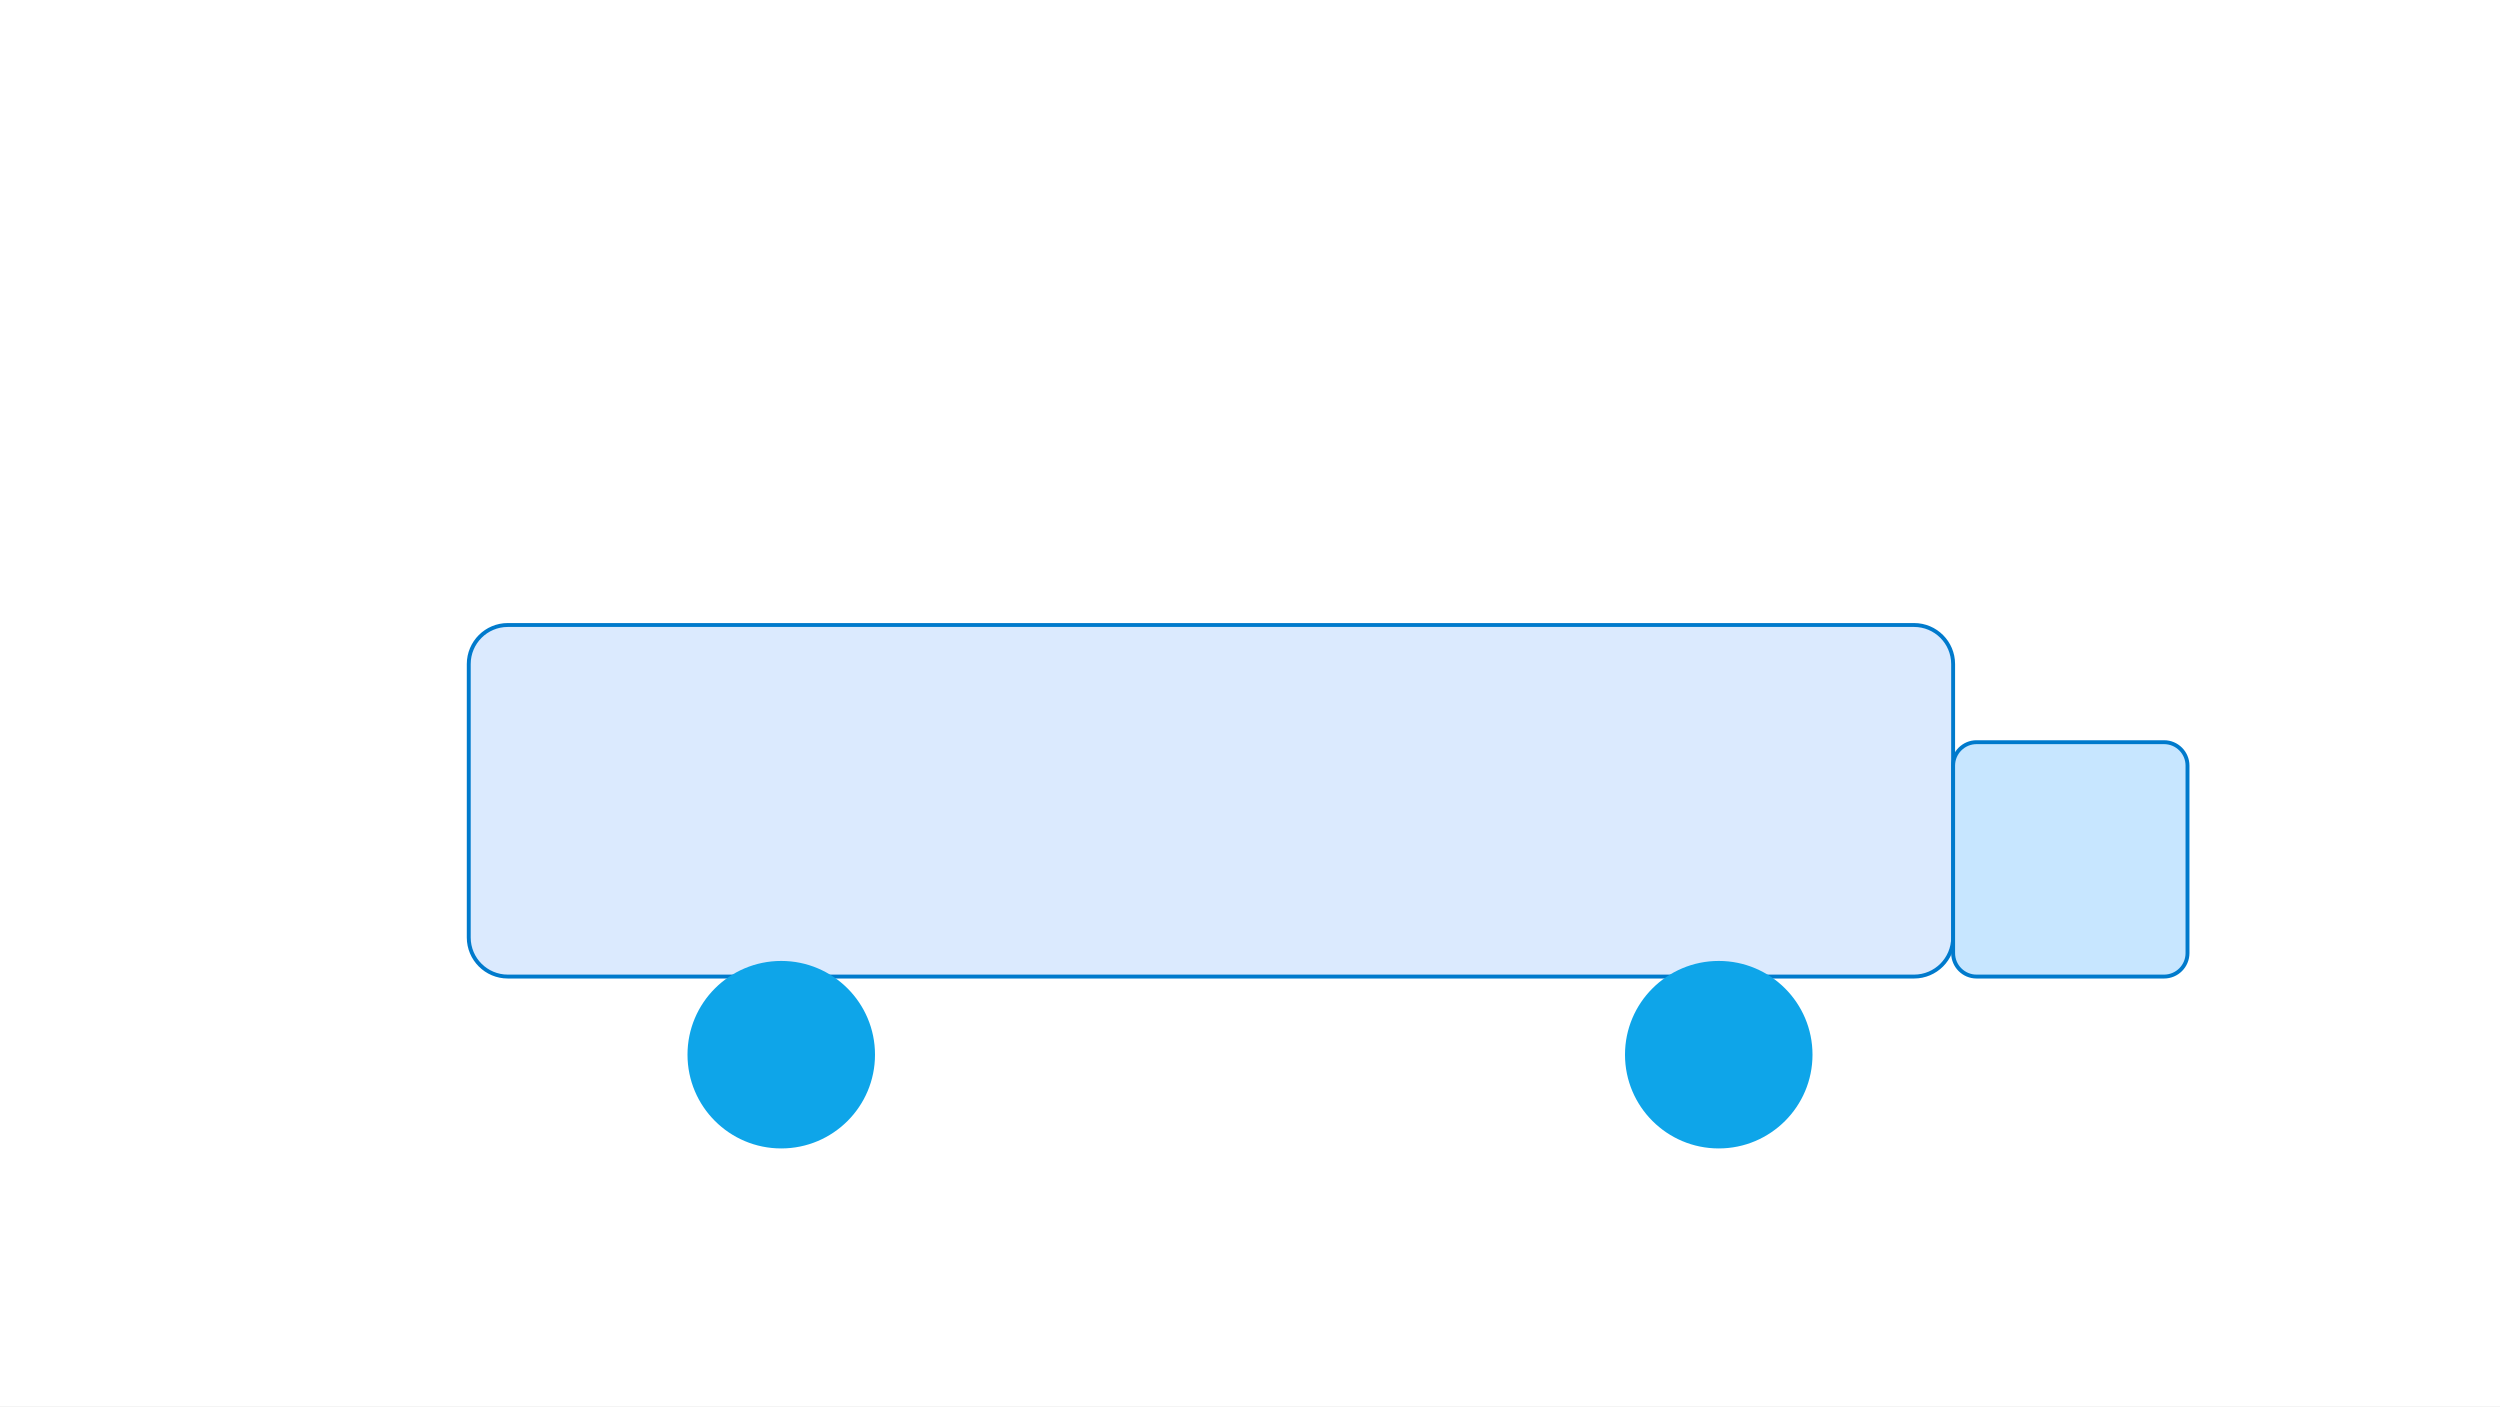
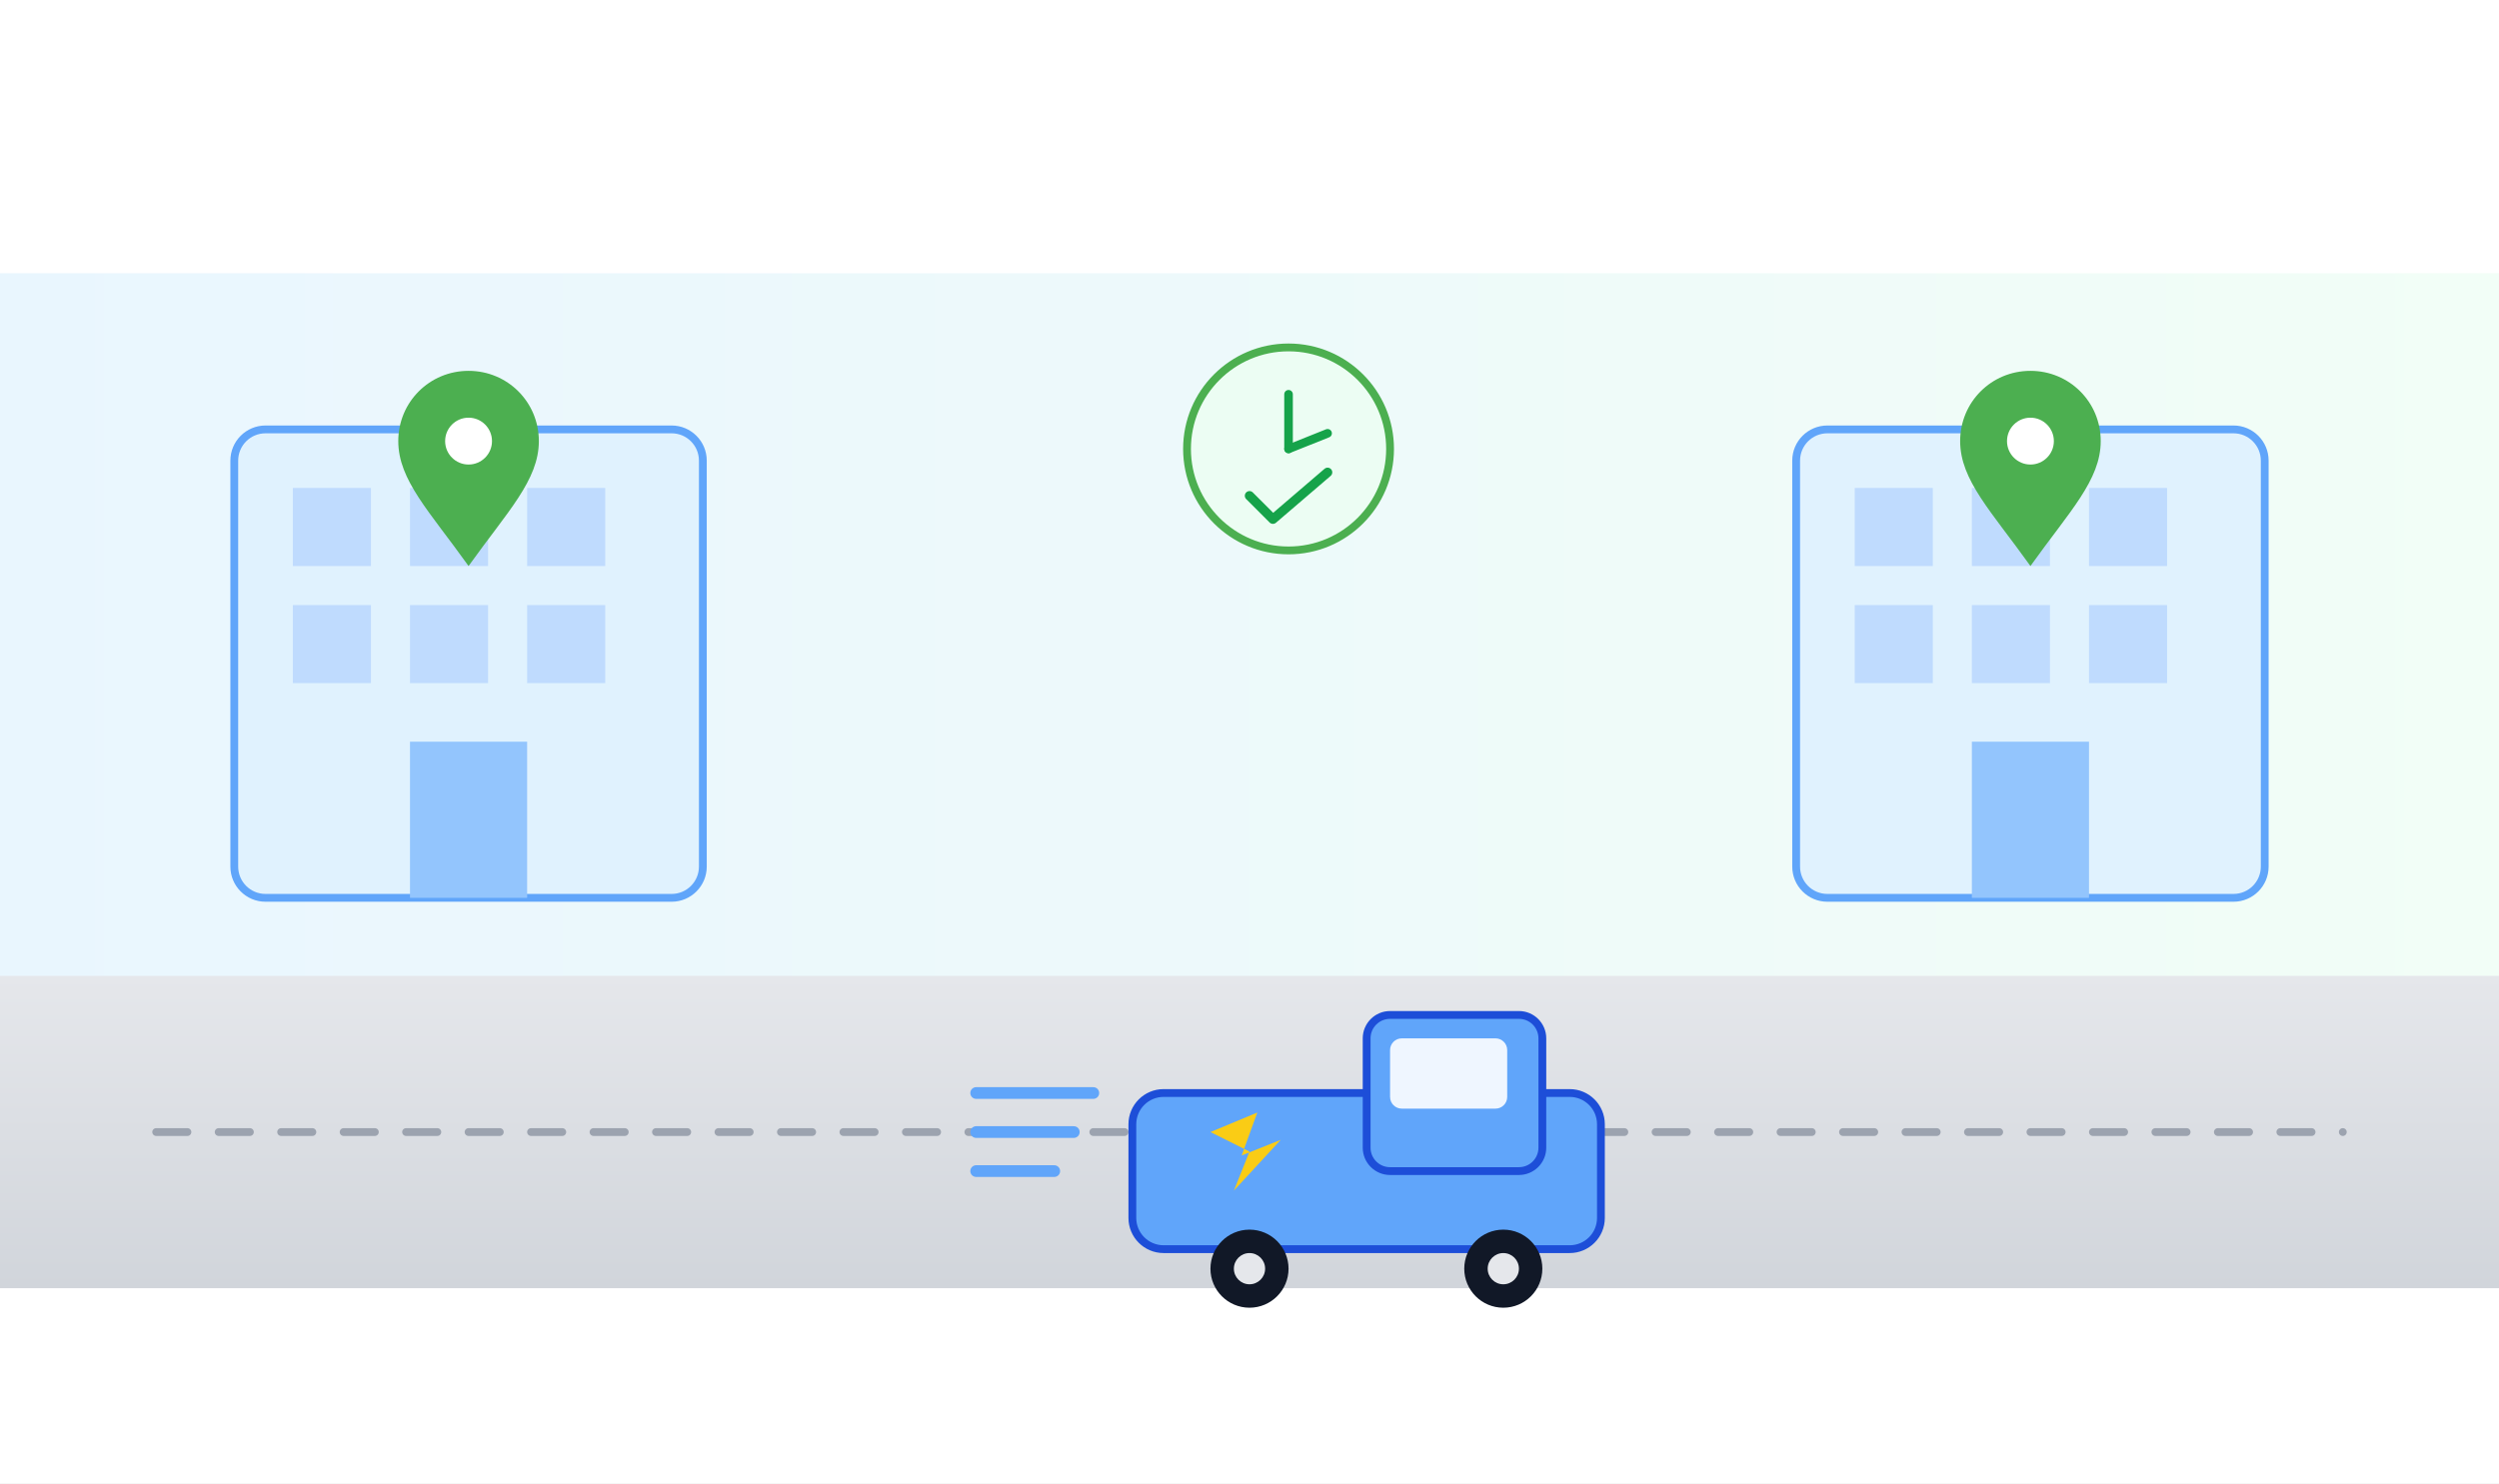
- <svg xmlns="http://www.w3.org/2000/svg" width="640" height="360" viewBox="0 0 640 360">
-   <rect width="640" height="360" fill="#fff" />
-   <rect x="120" y="160" width="380" height="90" rx="10" fill="#dbeafe" stroke="#007ACC" />
-   <rect x="500" y="190" width="60" height="60" rx="6" fill="#c7e6ff" stroke="#007ACC" />
-   <circle cx="200" cy="270" r="24" fill="#0ea5e9" />
-   <circle cx="440" cy="270" r="24" fill="#0ea5e9" />
+ <svg xmlns="http://www.w3.org/2000/svg" width="640" height="380" viewBox="0 0 640 380">
+   <rect width="640" height="380" fill="#ffffff" />
+   <defs>
+     <linearGradient id="bgGrad" x1="0%" y1="0%" x2="100%" y2="0%">
+       <stop offset="0%" stop-color="#E0F2FE" />
+       <stop offset="100%" stop-color="#ECFDF3" />
+     </linearGradient>
+     <linearGradient id="roadGrad" x1="0%" y1="0%" x2="0%" y2="100%">
+       <stop offset="0%" stop-color="#E5E7EB" />
+       <stop offset="100%" stop-color="#D1D5DB" />
+     </linearGradient>
+     <style>
+       .building {
+         fill: #E0F2FE;
+         stroke: #60a5fa;
+         stroke-width: 2;
+         rx: 8;
+         ry: 8;
+       }
+       .window {
+         fill: #bfdbfe;
+       }
+       .pin {
+         fill: #4CAF50;
+       }
+       .pin-center {
+         fill: #ffffff;
+       }
+       .van-body {
+         fill: #60a5fa;
+         stroke: #1d4ed8;
+         stroke-width: 2;
+         stroke-linejoin: round;
+       }
+       .van-wheel {
+         fill: #111827;
+       }
+       .van-window {
+         fill: #eff6ff;
+       }
+       .speed-line {
+         stroke: #60a5fa;
+         stroke-width: 3;
+         stroke-linecap: round;
+       }
+       .road-line {
+         stroke: #9ca3af;
+         stroke-width: 2;
+         stroke-linecap: round;
+         stroke-dasharray: 8 8;
+       }
+       .clock {
+         fill: #ECFDF3;
+         stroke: #4CAF50;
+         stroke-width: 2;
+       }
+       .clock-hand {
+         stroke: #16a34a;
+         stroke-width: 2.2;
+         stroke-linecap: round;
+       }
+       .check {
+         fill: none;
+         stroke: #16a34a;
+         stroke-width: 2.4;
+         stroke-linecap: round;
+         stroke-linejoin: round;
+       }
+     </style>
+   </defs>
+   <rect x="0" y="70" width="640" height="240" fill="url(#bgGrad)" opacity="0.7" />
+   <rect x="0" y="250" width="640" height="80" fill="url(#roadGrad)" />
+   <line x1="40" y1="290" x2="600" y2="290" class="road-line" />
+   <rect x="60" y="110" width="120" height="120" class="building" />
+   <rect x="75" y="125" width="20" height="20" class="window" />
+   <rect x="105" y="125" width="20" height="20" class="window" />
+   <rect x="135" y="125" width="20" height="20" class="window" />
+   <rect x="75" y="155" width="20" height="20" class="window" />
+   <rect x="105" y="155" width="20" height="20" class="window" />
+   <rect x="135" y="155" width="20" height="20" class="window" />
+   <rect x="105" y="190" width="30" height="40" fill="#93c5fd" />
+   <g transform="translate(120,95)">
+     <path class="pin" d="M0 0                          C -10 0 -18 8 -18 18                          C -18 28 -10 36 0 50                          C 10 36 18 28 18 18                          C 18 8 10 0 0 0 Z" />
+     <circle cx="0" cy="18" r="6" class="pin-center" />
+   </g>
+   <rect x="460" y="110" width="120" height="120" class="building" />
+   <rect x="475" y="125" width="20" height="20" class="window" />
+   <rect x="505" y="125" width="20" height="20" class="window" />
+   <rect x="535" y="125" width="20" height="20" class="window" />
+   <rect x="475" y="155" width="20" height="20" class="window" />
+   <rect x="505" y="155" width="20" height="20" class="window" />
+   <rect x="535" y="155" width="20" height="20" class="window" />
+   <rect x="505" y="190" width="30" height="40" fill="#93c5fd" />
+   <g transform="translate(520,95)">
+     <path class="pin" d="M0 0                          C -10 0 -18 8 -18 18                          C -18 28 -10 36 0 50                          C 10 36 18 28 18 18                          C 18 8 10 0 0 0 Z" />
+     <circle cx="0" cy="18" r="6" class="pin-center" />
+   </g>
+   <line x1="250" y1="280" x2="280" y2="280" class="speed-line" />
+   <line x1="250" y1="290" x2="275" y2="290" class="speed-line" />
+   <line x1="250" y1="300" x2="270" y2="300" class="speed-line" />
+   <g transform="translate(290,260)">
+     <rect x="0" y="20" width="120" height="40" class="van-body" rx="8" ry="8" />
+     <rect x="60" y="0" width="45" height="40" class="van-body" rx="6" ry="6" />
+     <rect x="66" y="6" width="30" height="18" class="van-window" rx="3" ry="3" />
+     <circle cx="30" cy="65" r="10" class="van-wheel" />
+     <circle cx="95" cy="65" r="10" class="van-wheel" />
+     <circle cx="30" cy="65" r="4" fill="#e5e7eb" />
+     <circle cx="95" cy="65" r="4" fill="#e5e7eb" />
+     <polygon points="20,30 32,25 28,36 38,32 26,45 30,35" fill="#facc15" />
+   </g>
+   <g transform="translate(330,115)">
+     <circle cx="0" cy="0" r="26" class="clock" />
+     <line x1="0" y1="0" x2="0" y2="-14" class="clock-hand" />
+     <line x1="0" y1="0" x2="10" y2="-4" class="clock-hand" />
+     <path d="M -10 12 L -4 18 L 10 6" class="check" />
+   </g>
</svg>
